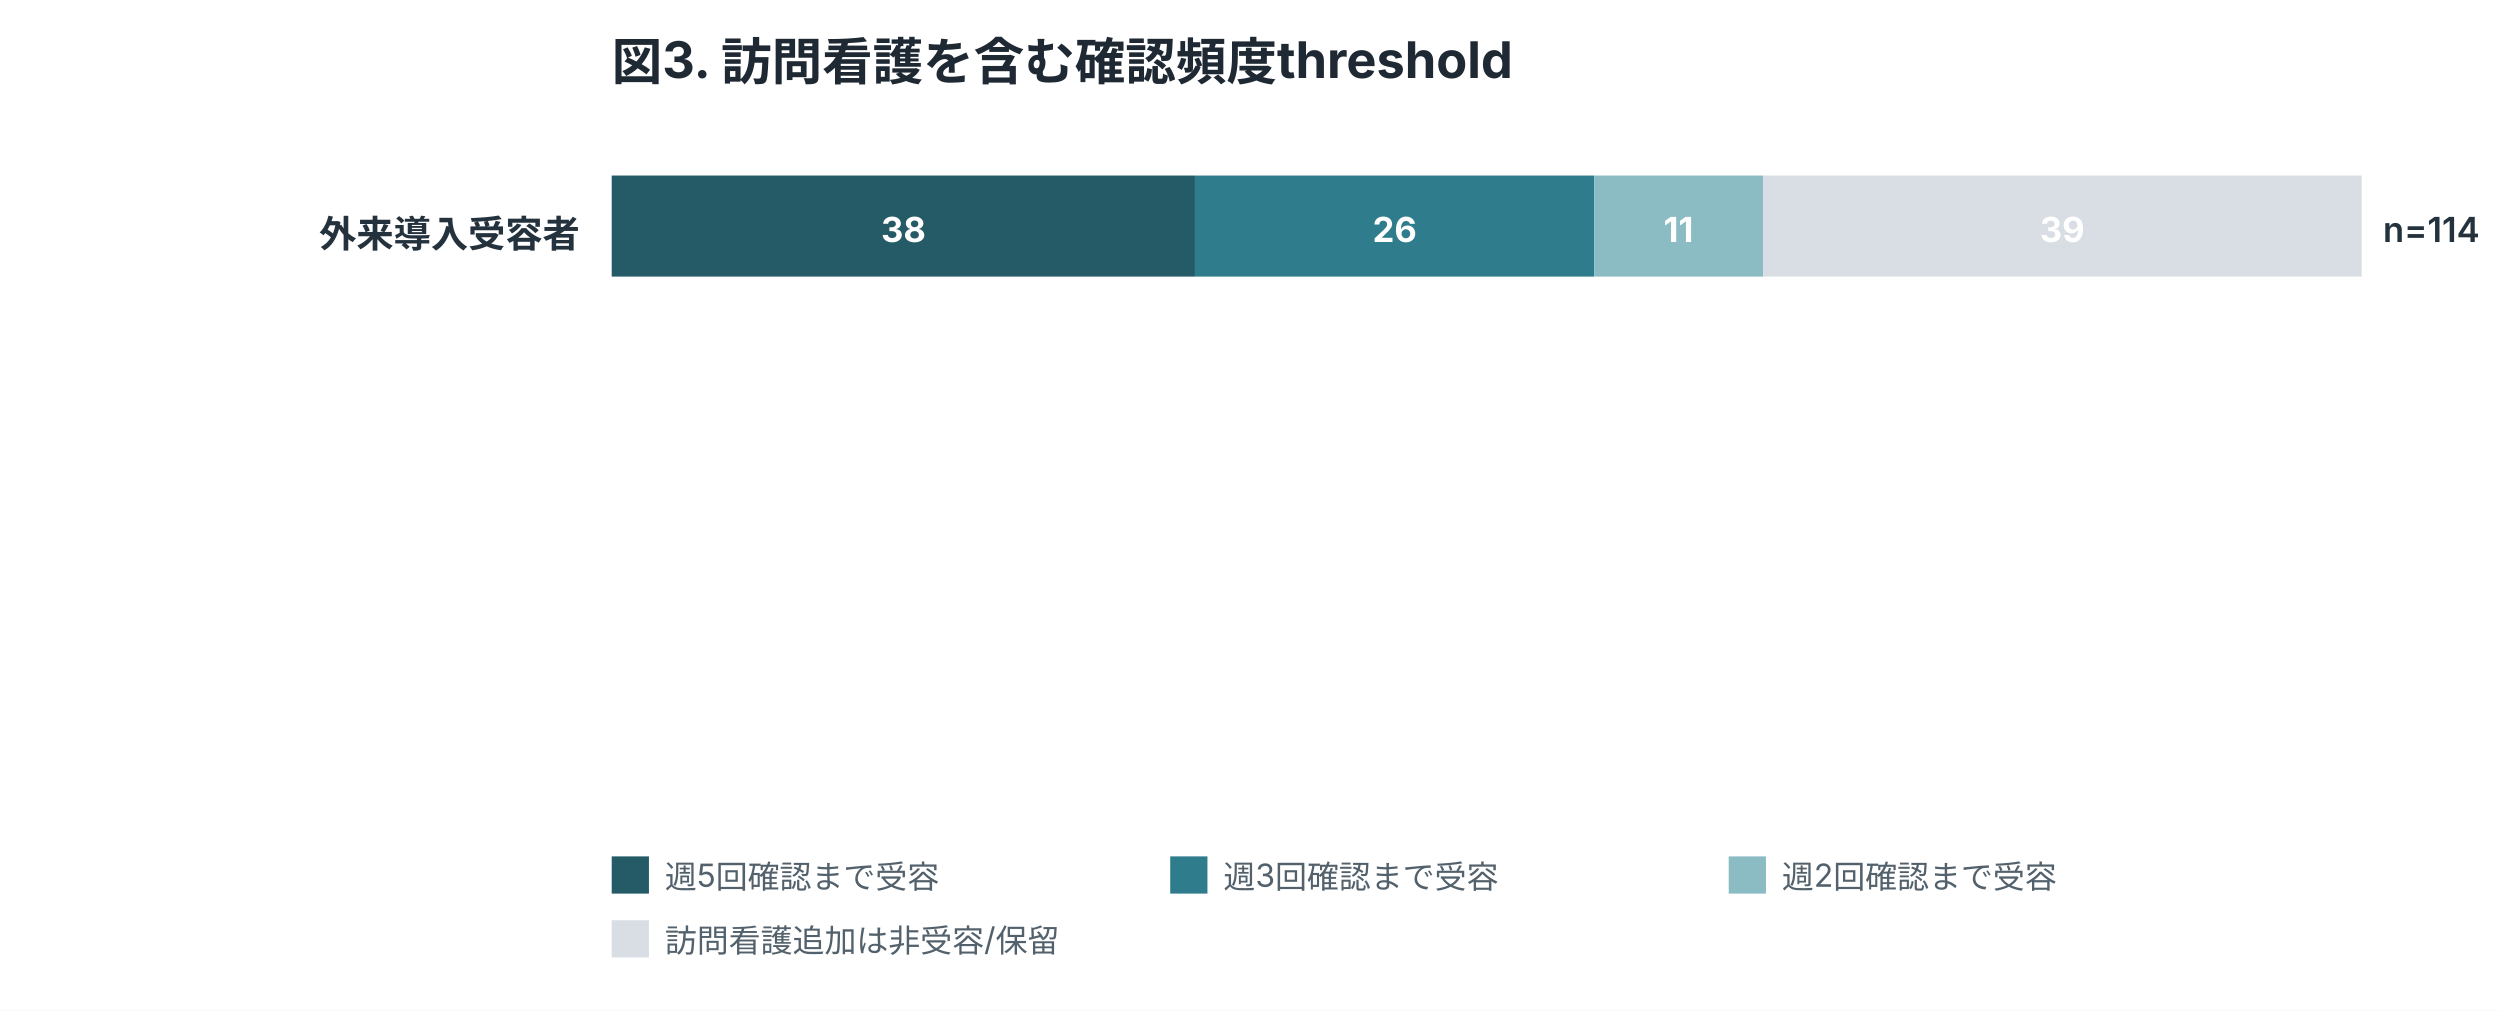
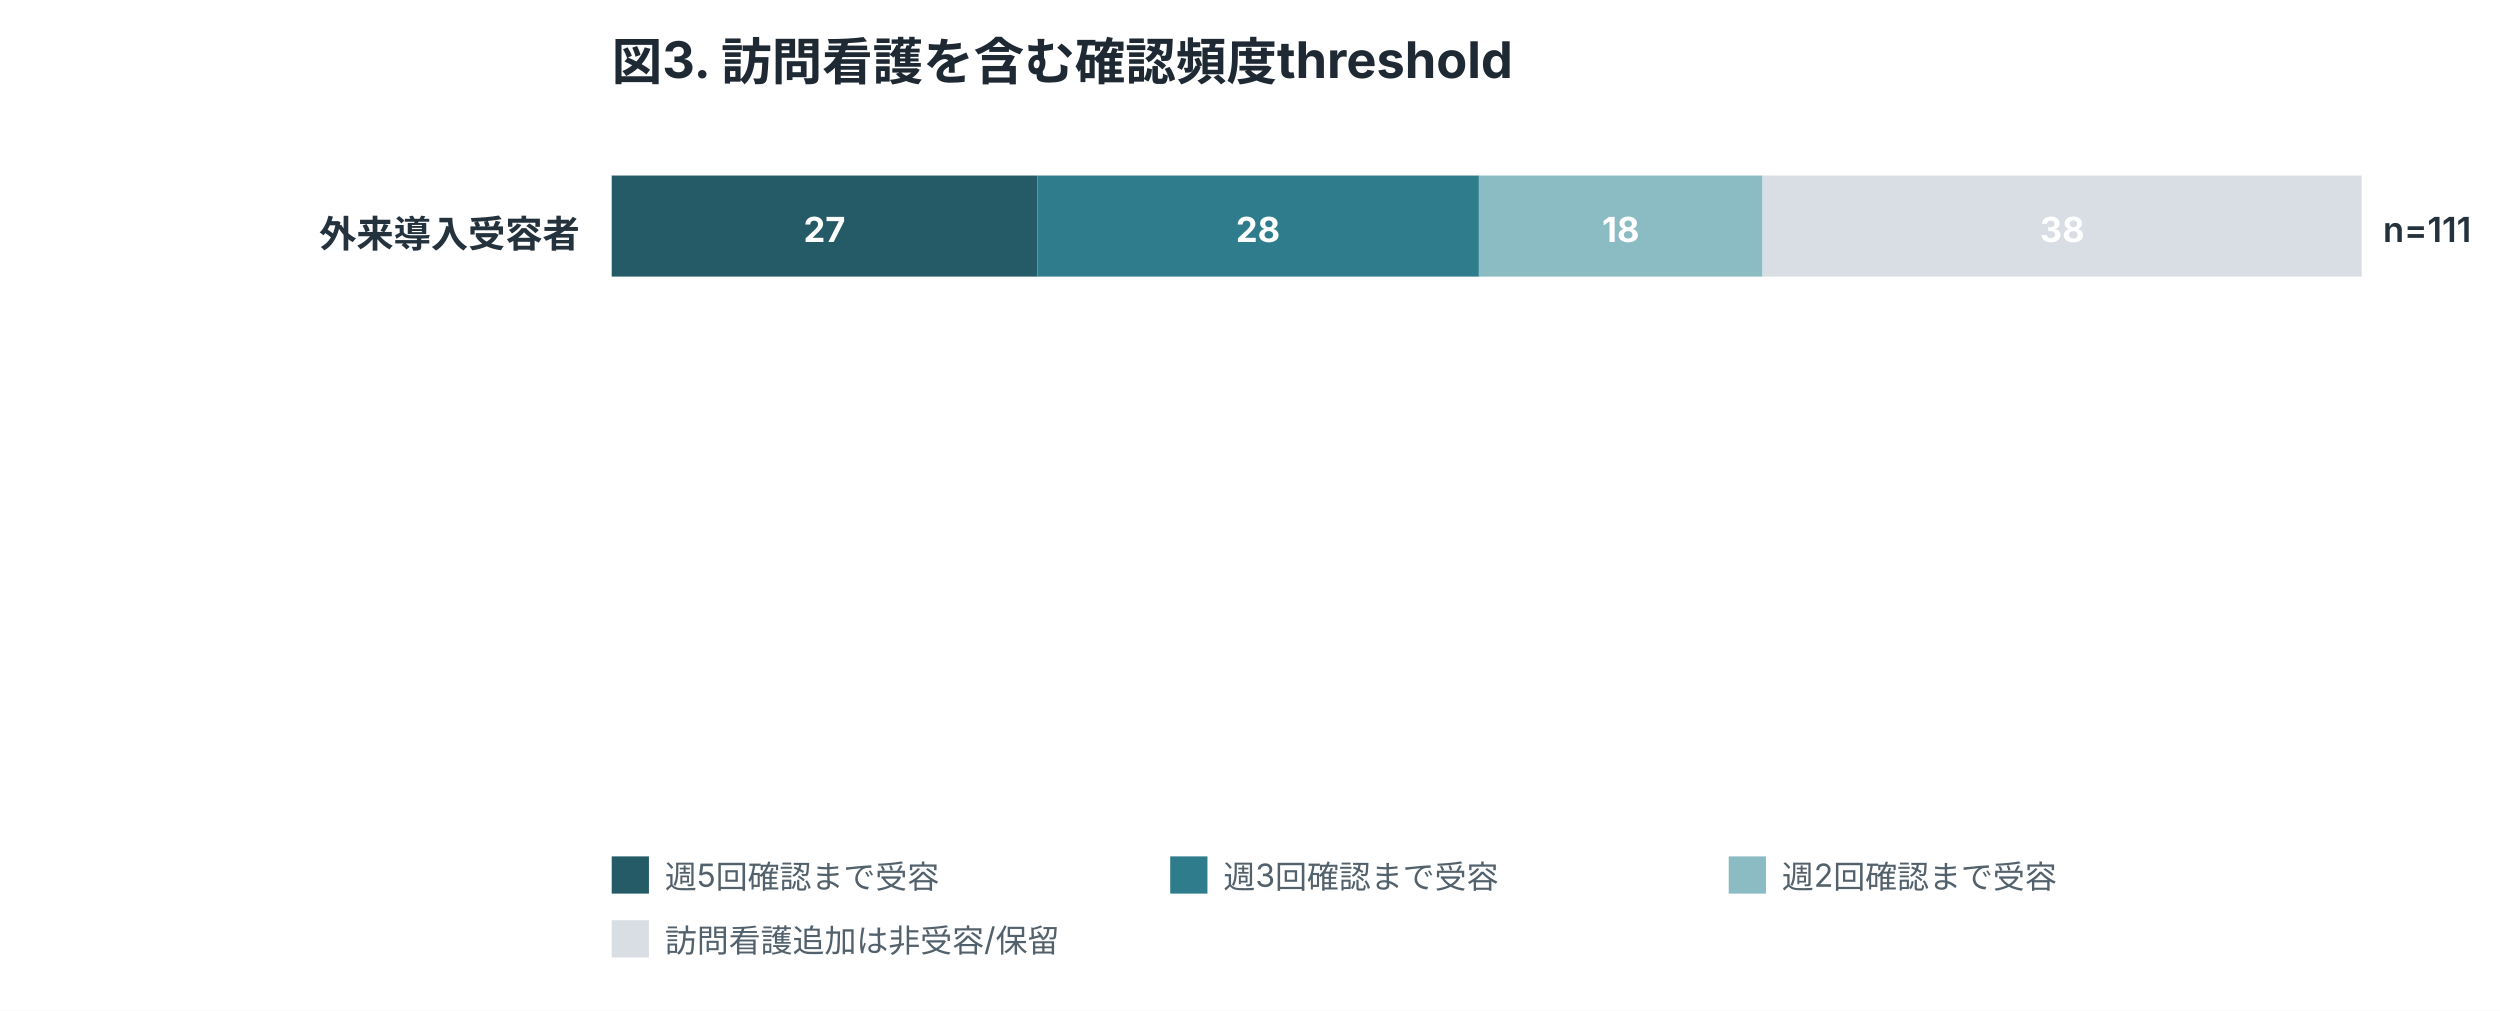
<svg xmlns="http://www.w3.org/2000/svg" width="940" height="380" viewBox="0 0 940 380" role="img">
  <style>
.title{font:700 19px -apple-system,BlinkMacSystemFont,"Segoe UI",sans-serif;fill:#1f2933}
.label{font:600 14px -apple-system,BlinkMacSystemFont,"Segoe UI",sans-serif;fill:#24323d}
.num{font:600 13px -apple-system,BlinkMacSystemFont,"Segoe UI",sans-serif;fill:#24323d}
.axis,.legend,.note{font:12px -apple-system,BlinkMacSystemFont,"Segoe UI",sans-serif;fill:#52616b}
.inside{font:700 13px -apple-system,BlinkMacSystemFont,"Segoe UI",sans-serif;fill:white}
.big{font:700 34px -apple-system,BlinkMacSystemFont,"Segoe UI",sans-serif;fill:#1f2933}
</style>
  <rect width="100%" height="100%" fill="white" />
  <text x="230" y="30" class="title">図3. 訪問看護を含む確認頻度threshold</text>
  <text x="218" y="93" text-anchor="end" class="label">外来導入受容者</text>
-   <rect x="230.0" y="66" width="219.3" height="38" fill="#245b67" />
-   <text x="339.7" y="91" text-anchor="middle" class="inside">38</text>
-   <rect x="449.3" y="66" width="150.1" height="38" fill="#2f7d8c" />
-   <text x="524.4" y="91" text-anchor="middle" class="inside">26</text>
-   <rect x="599.4" y="66" width="63.5" height="38" fill="#8bbbc3" />
-   <text x="631.1" y="91" text-anchor="middle" class="inside">11</text>
-   <rect x="662.9" y="66" width="225.1" height="38" fill="#d8dee4" />
-   <text x="775.4" y="91" text-anchor="middle" class="inside">39</text>
-   <text x="896" y="91" class="num">n=114</text>
+   <rect x="230.0" y="66" width="160.1" height="38" fill="#245b67" />
+   <text x="310.0" y="91" text-anchor="middle" class="inside">27</text>
+   <rect x="390.1" y="66" width="166.0" height="38" fill="#2f7d8c" />
+   <text x="473.0" y="91" text-anchor="middle" class="inside">28</text>
+   <rect x="556.0" y="66" width="106.7" height="38" fill="#8bbbc3" />
+   <text x="609.4" y="91" text-anchor="middle" class="inside">18</text>
+   <rect x="662.7" y="66" width="225.3" height="38" fill="#d8dee4" />
+   <text x="775.4" y="91" text-anchor="middle" class="inside">38</text>
+   <text x="896" y="91" class="num">n=111</text>
  <rect x="230" y="322" width="14" height="14" fill="#245b67" />
  <text x="250" y="334" class="legend">週5回確認まで受容</text>
  <rect x="440" y="322" width="14" height="14" fill="#2f7d8c" />
  <text x="460" y="334" class="legend">週3回確認まで受容</text>
  <rect x="650" y="322" width="14" height="14" fill="#8bbbc3" />
  <text x="670" y="334" class="legend">週2回確認まで受容</text>
  <rect x="230" y="346" width="14" height="14" fill="#d8dee4" />
  <text x="250" y="358" class="legend">訪問看護追加は非受容/保留</text>
</svg>
